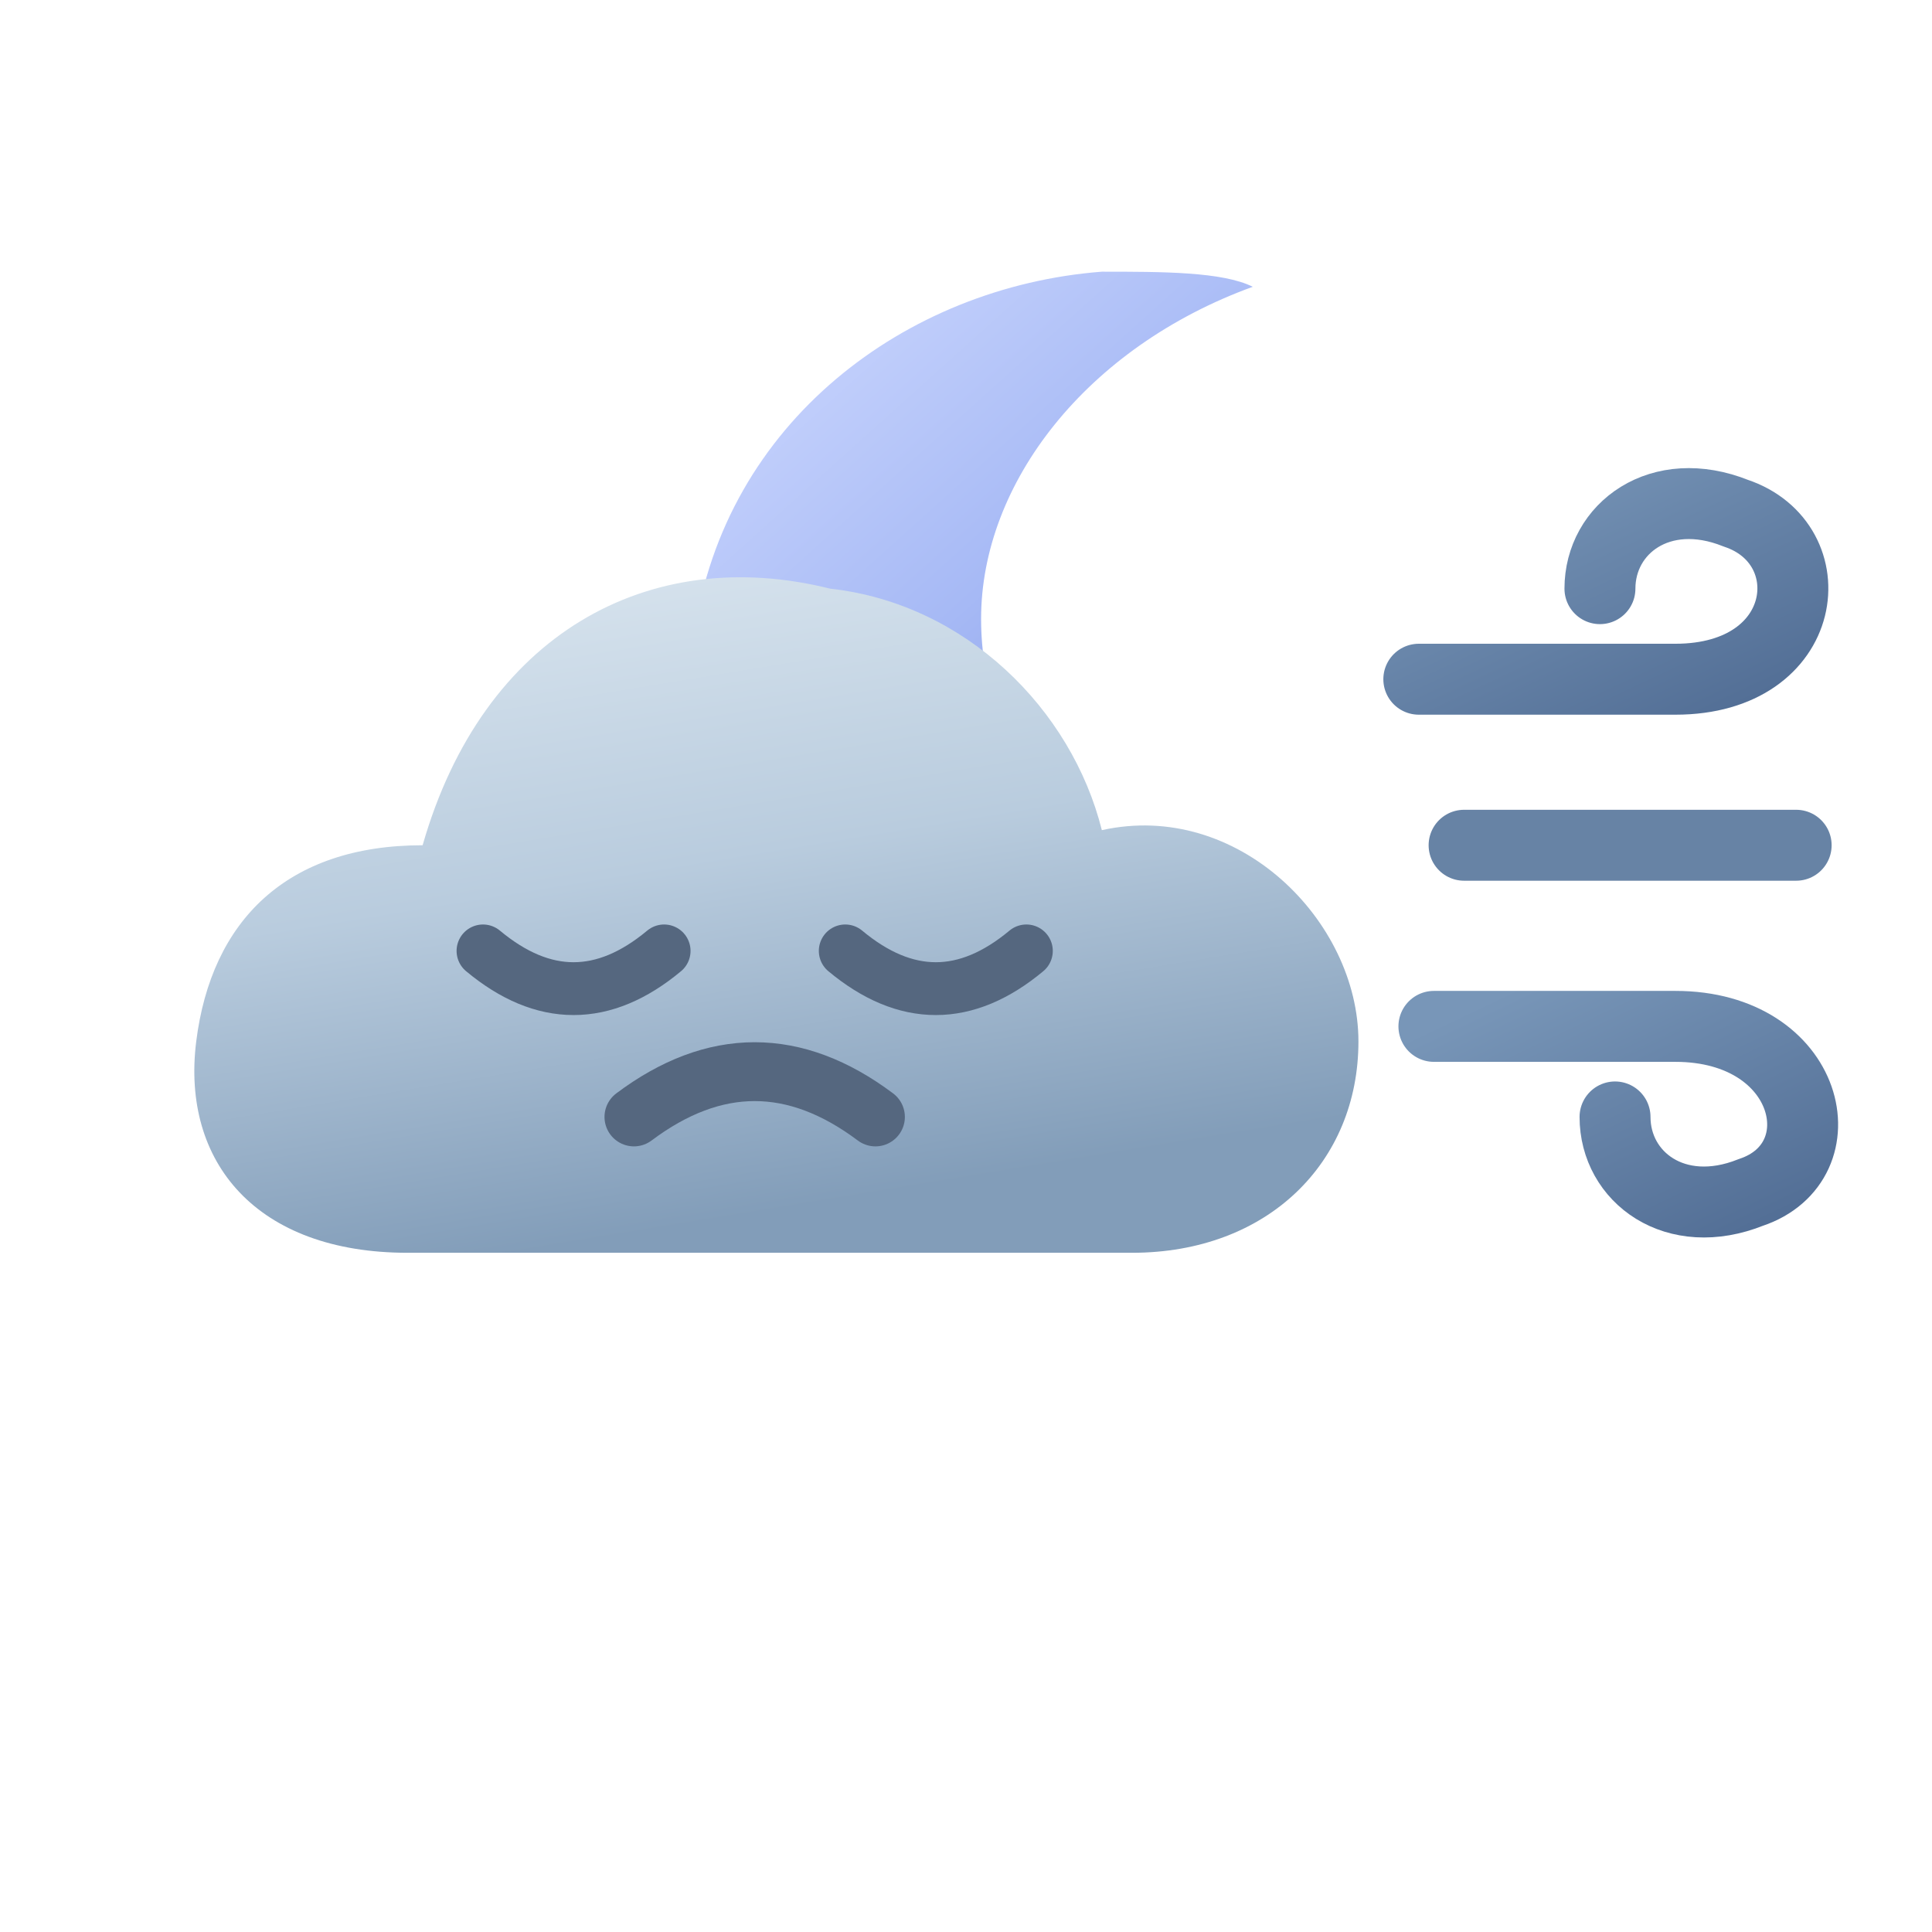
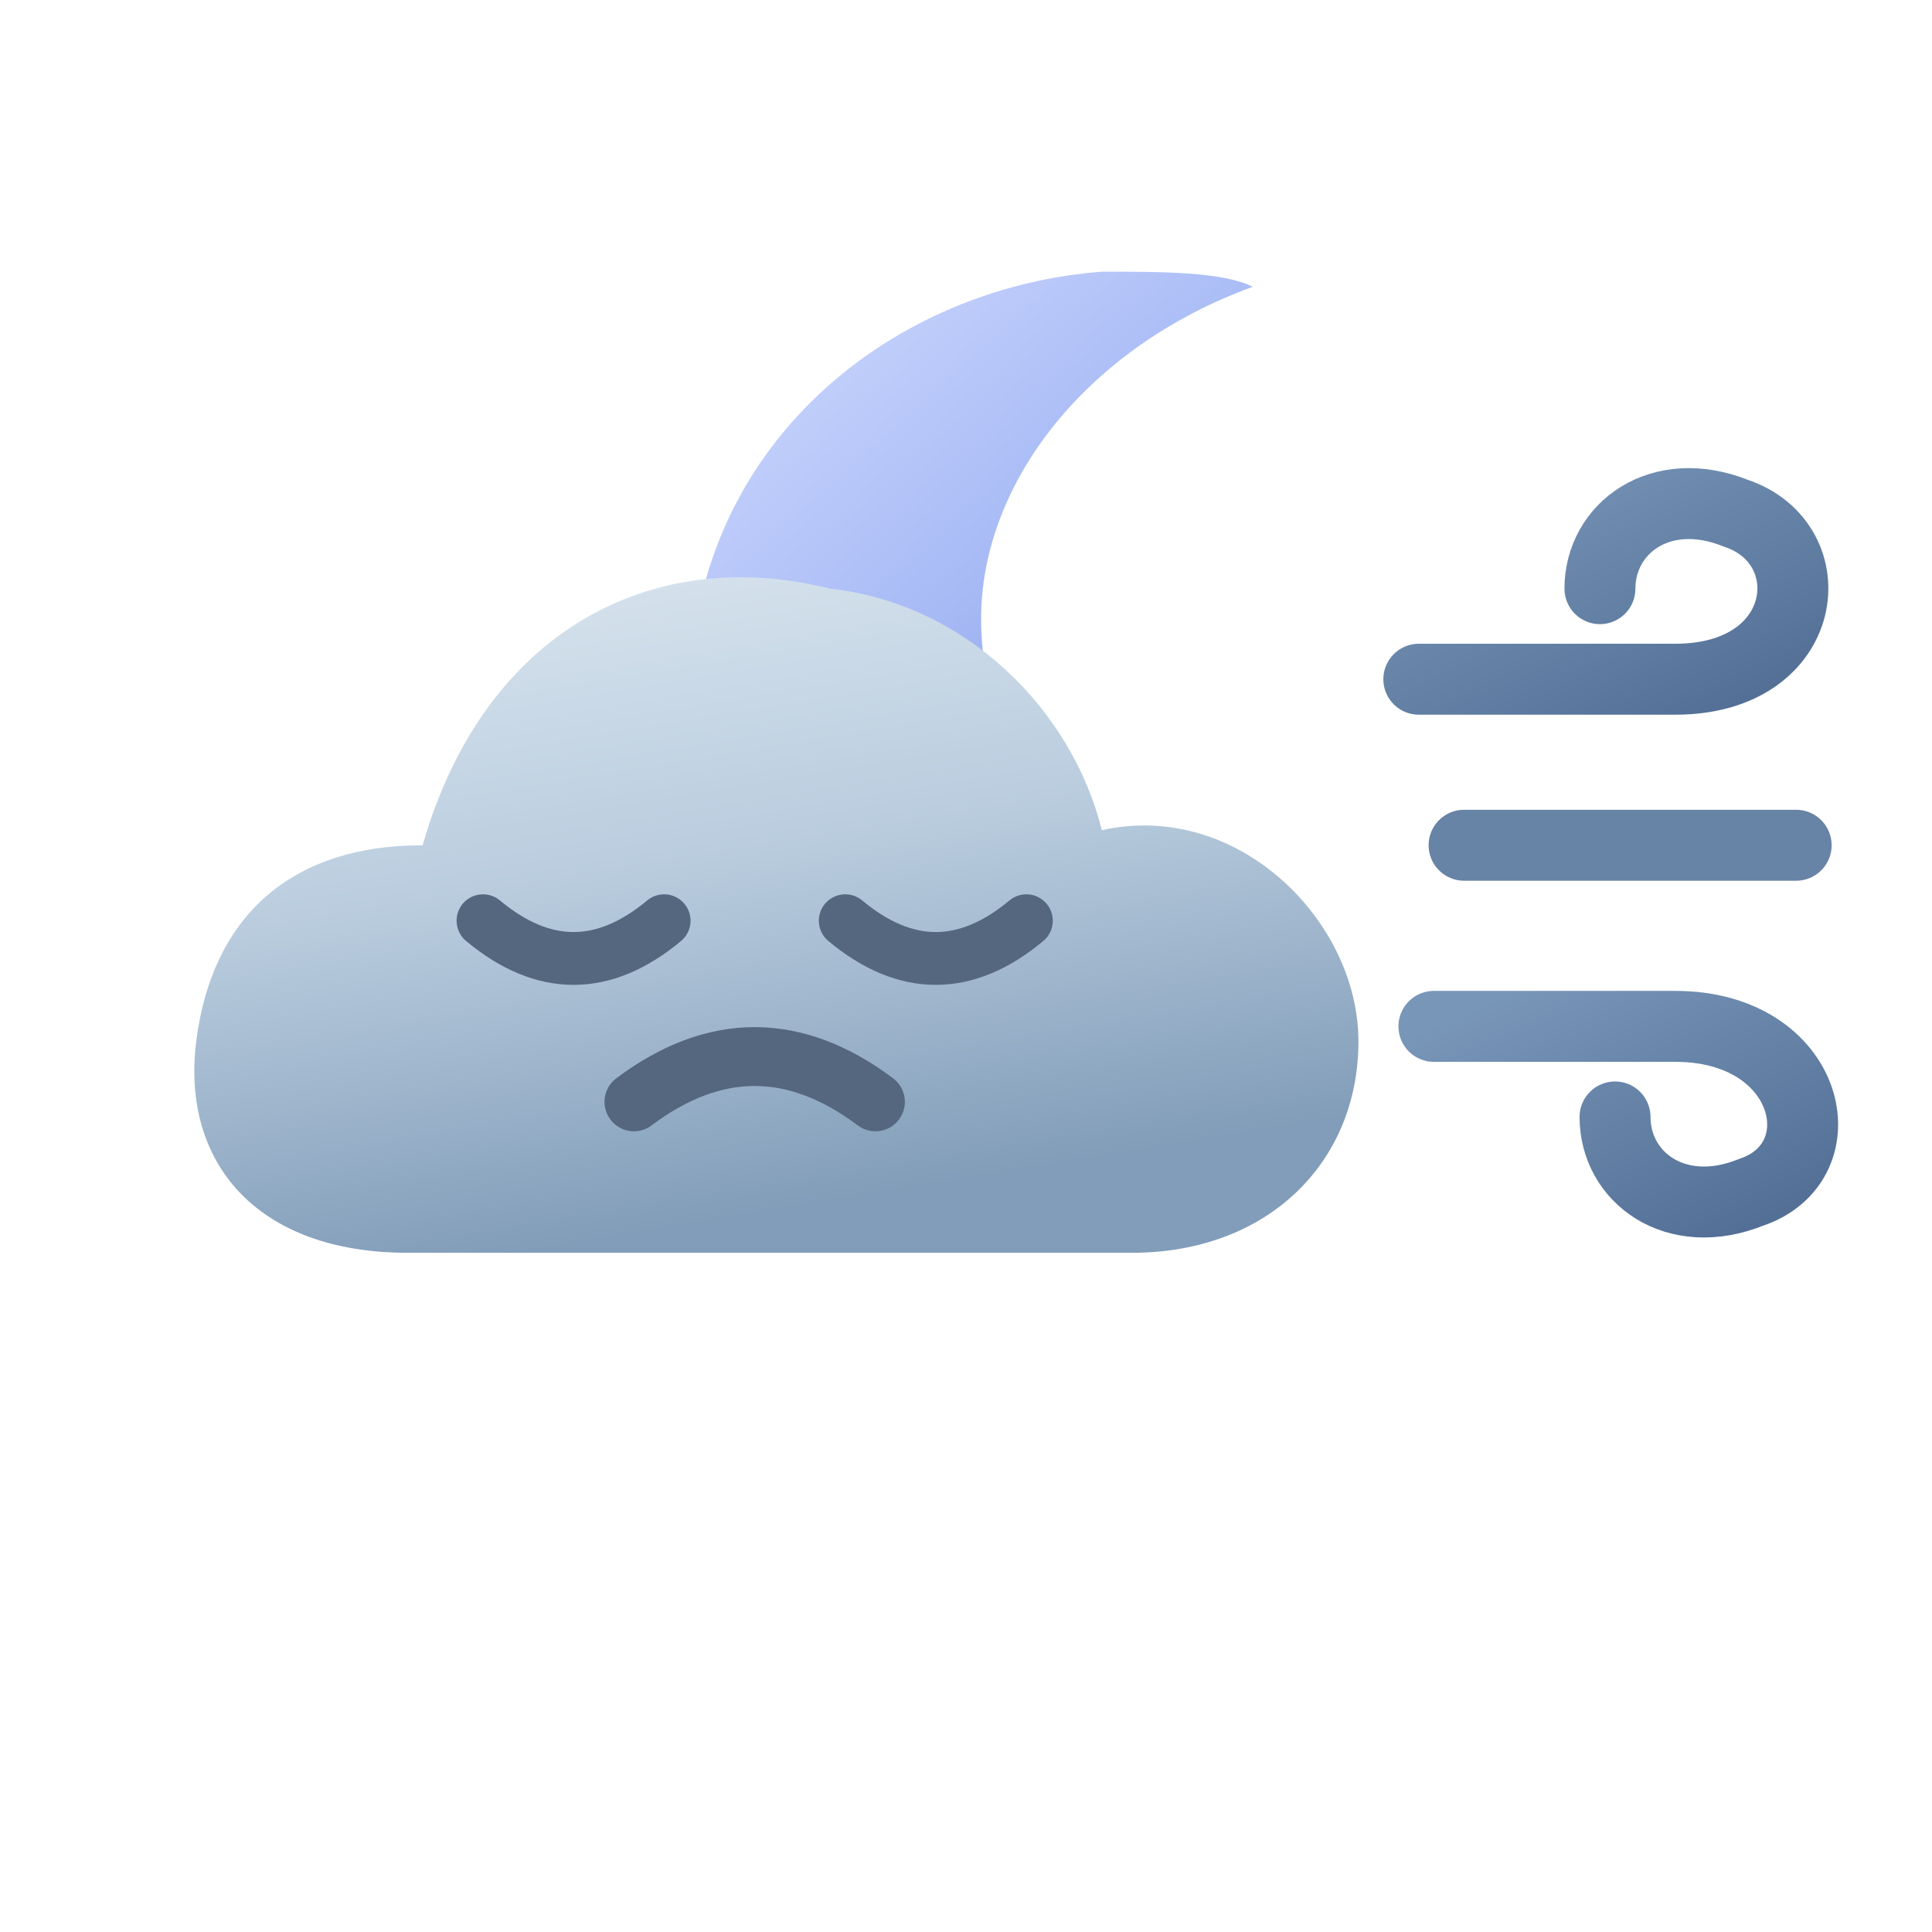
<svg xmlns="http://www.w3.org/2000/svg" viewBox="0 0 128 128" width="128" height="128" role="img" aria-label="16 partly cloudy night wind">
  <defs>
    <linearGradient id="cloud" x1="0" y1="0" x2="0.28" y2="1" gradientUnits="objectBoundingBox">
      <stop stop-color="#DCE7F0" />
      <stop offset="0.5" stop-color="#B9CCDE" />
      <stop offset="1" stop-color="#829DB9" />
    </linearGradient>
    <linearGradient id="rear" x1="0" y1="0" x2="0.45" y2="1">
      <stop stop-color="#9BAFC7" />
      <stop offset="1" stop-color="#6B85A5" />
    </linearGradient>
    <linearGradient id="sun" x1="0.1" y1="0" x2="0.8" y2="1">
      <stop stop-color="#FFE994" />
      <stop offset="0.52" stop-color="#FFD56E" />
      <stop offset="1" stop-color="#FFB953" />
    </linearGradient>
    <linearGradient id="rain" x1="0" y1="0" x2="0.8" y2="1">
      <stop stop-color="#5CB6F1" />
      <stop offset="1" stop-color="#287DCB" />
    </linearGradient>
    <linearGradient id="wind" x1="0" y1="0" x2="1" y2="1">
      <stop stop-color="#7896B8" />
      <stop offset="1" stop-color="#536F96" />
    </linearGradient>
    <linearGradient id="moon" x1="0" y1="0" x2="0.7" y2="1">
      <stop stop-color="#D2DCFF" />
      <stop offset="0.54" stop-color="#A6B9F5" />
      <stop offset="1" stop-color="#7D92E2" />
    </linearGradient>
    <linearGradient id="status" x1="0" y1="0" x2="0.6" y2="1">
      <stop stop-color="#EBF0F7" />
      <stop offset="1" stop-color="#B6C5D7" />
    </linearGradient>
  </defs>
  <path d="M83 19 C72 23 65 32 65 41 C65 50 71 57 82 59 C76 65 70 67 63 65 C50 62 44 53 46 42 C48 28 60 19 73 18 C77 18 81 18 83 19 Z" fill="url(#moon)" data-part="crescent-moon" />
  <path d="M27 83 C17 83 12 77 13 69 C14 61 19 56 28 56 C32 42 43 36 55 39 C64 40 71 47 73 55 C82 53 90 61 90 69 C90 77 84 83 75 83 Z" fill="url(#cloud)" data-part="foreground-cloud" />
-   <path d="M32 63 Q38 68 44 63" fill="none" stroke="#55677F" stroke-width="3.5" stroke-linecap="round" stroke-linejoin="round" />
-   <path d="M56 63 Q62 68 68 63" fill="none" stroke="#55677F" stroke-width="3.5" stroke-linecap="round" stroke-linejoin="round" />
-   <path d="M42 74 Q50 68 58 74" fill="none" stroke="#55677F" stroke-width="3.9" stroke-linecap="round" stroke-linejoin="round" />
+   <path d="M32 61 Q38 66 44 61" fill="none" stroke="#55677F" stroke-width="3.5" stroke-linecap="round" stroke-linejoin="round" />
+   <path d="M56 61 Q62 66 68 61" fill="none" stroke="#55677F" stroke-width="3.5" stroke-linecap="round" stroke-linejoin="round" />
+   <path d="M42 73 Q50 67 58 73" fill="none" stroke="#55677F" stroke-width="3.9" stroke-linecap="round" stroke-linejoin="round" />
  <path d="M94 45 H111 C120 45 121 36 115 34 C110 32 106 35 106 39" fill="none" stroke="url(#wind)" stroke-width="4.7" stroke-linecap="round" stroke-linejoin="round" data-part="open-wind-curl" />
  <path d="M95 68 H111 C120 68 122 77 116 79 C111 81 107 78 107 74" fill="none" stroke="url(#wind)" stroke-width="4.7" stroke-linecap="round" stroke-linejoin="round" data-part="open-wind-curl" />
  <path d="M97 56 H119" fill="none" stroke="#6783A5" stroke-width="4.7" stroke-linecap="round" stroke-linejoin="round" data-part="straight-wind-line" />
</svg>
